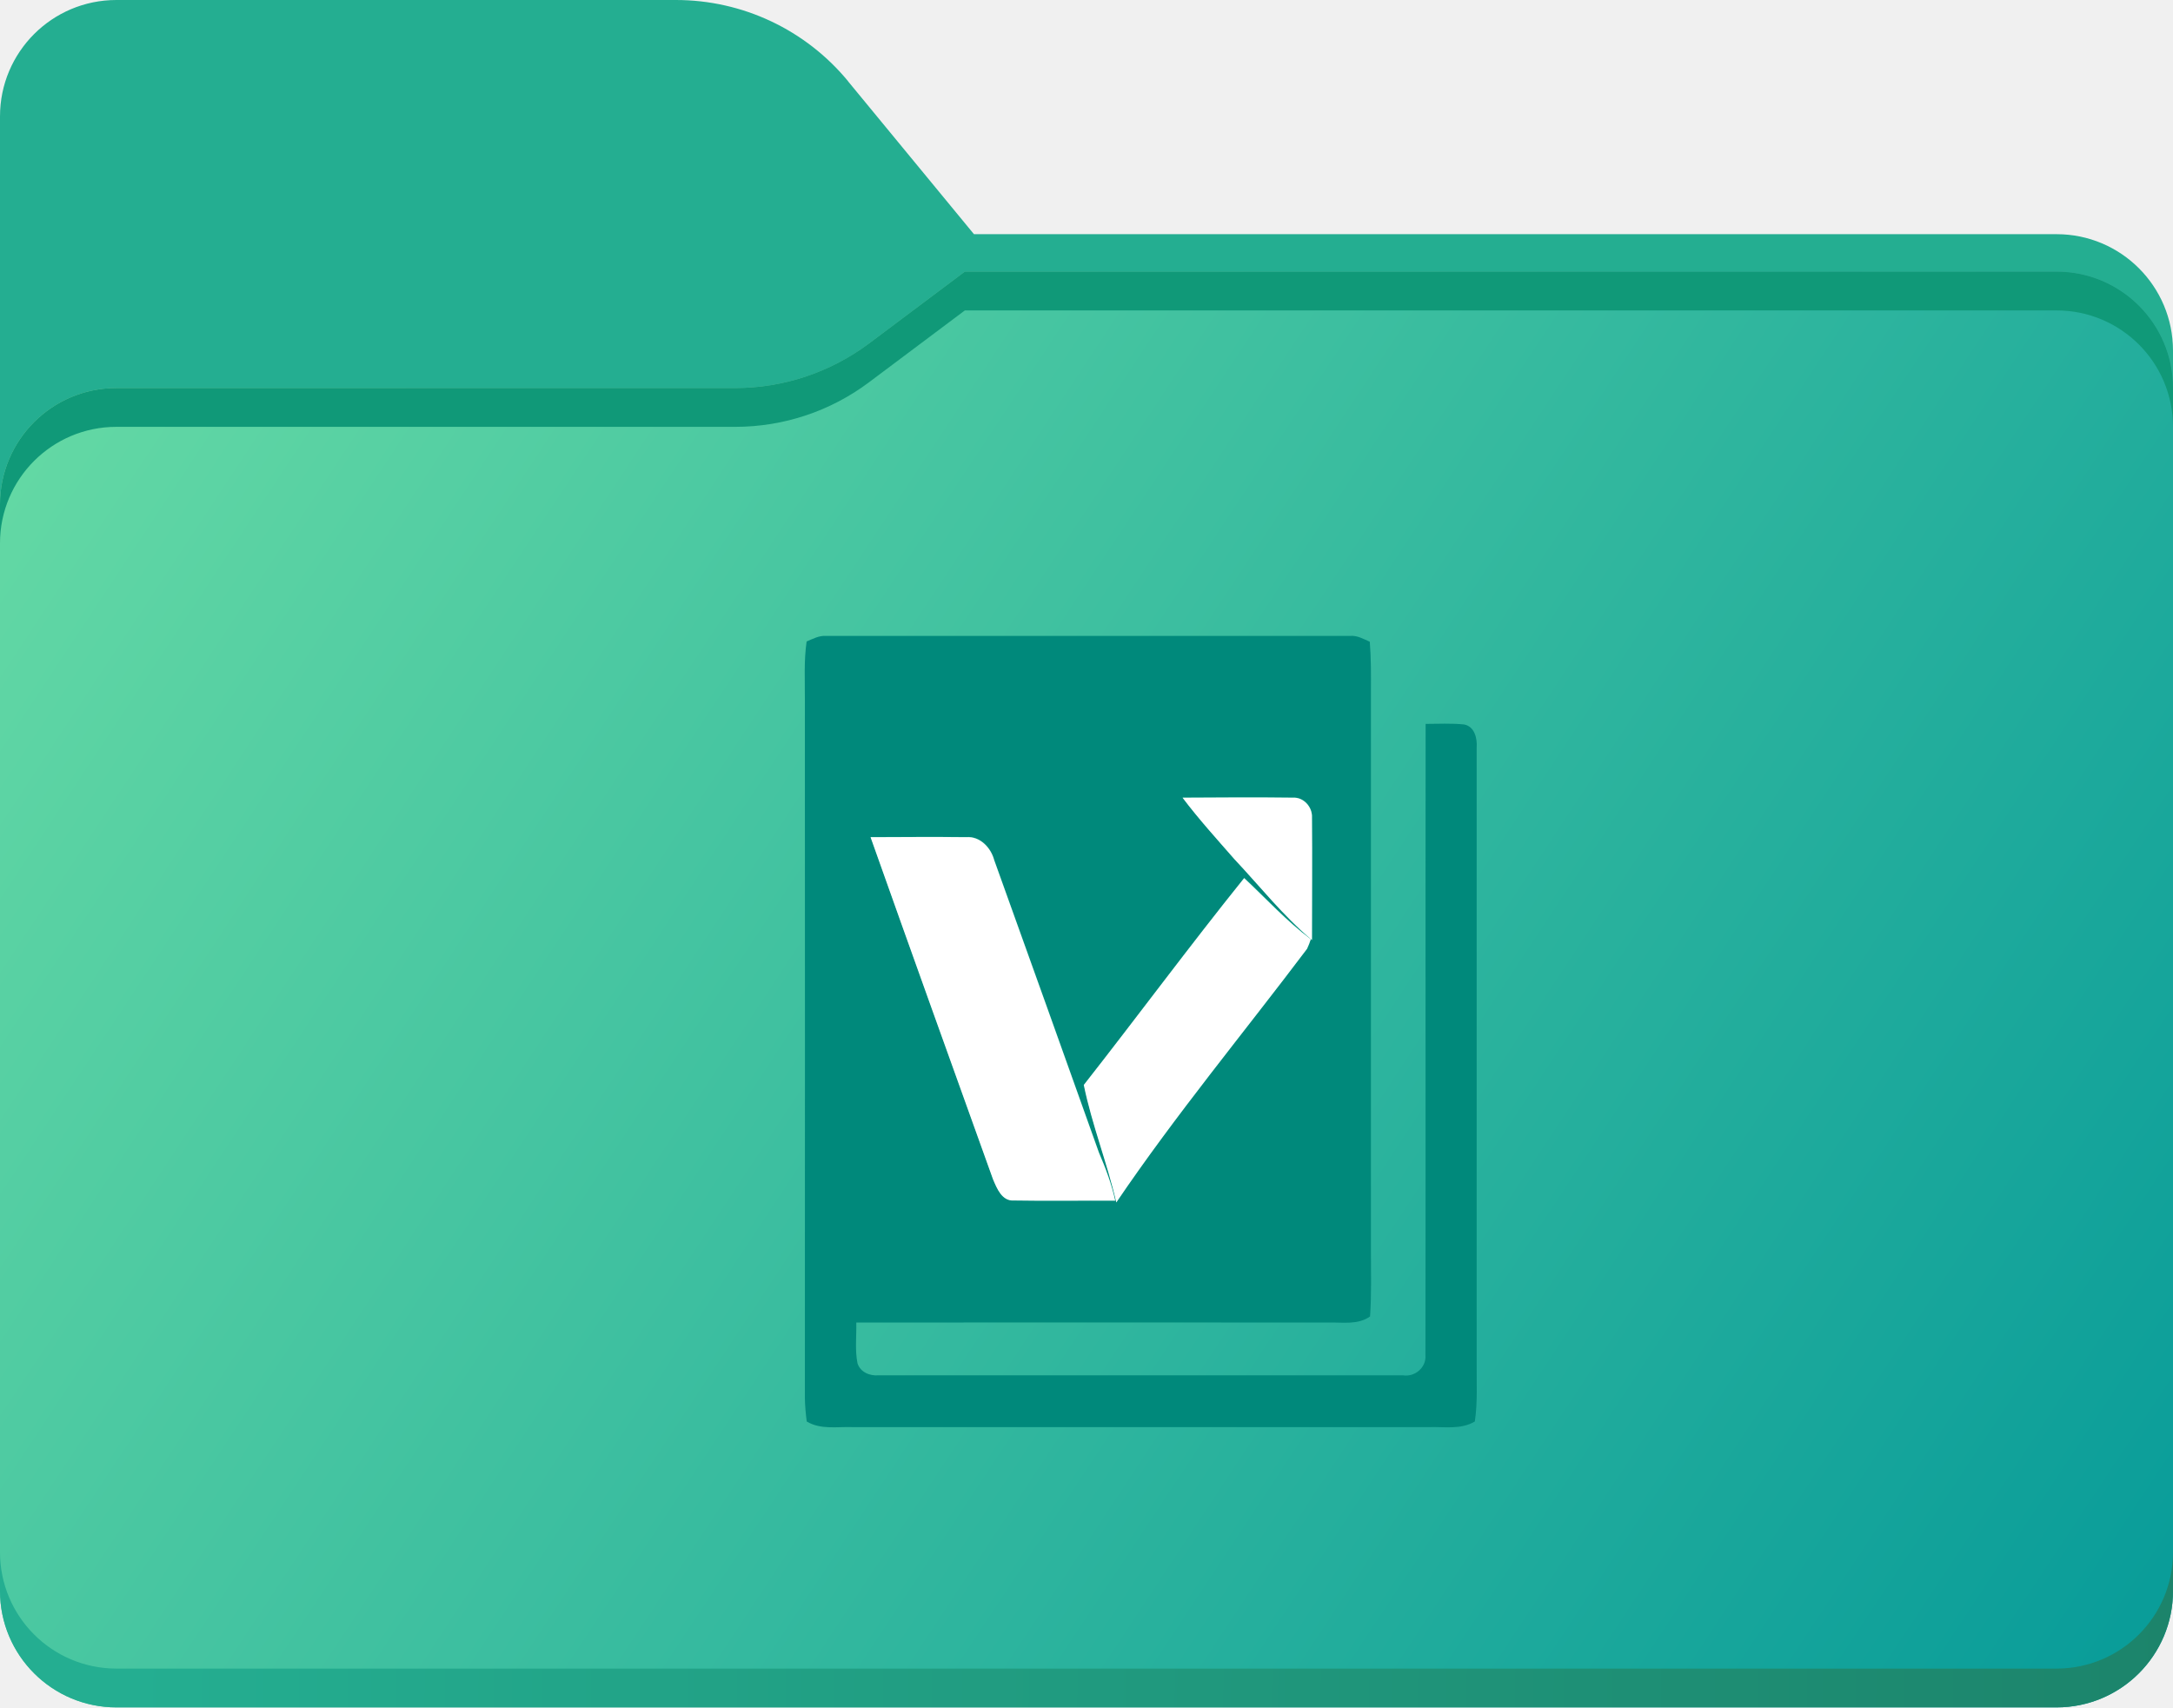
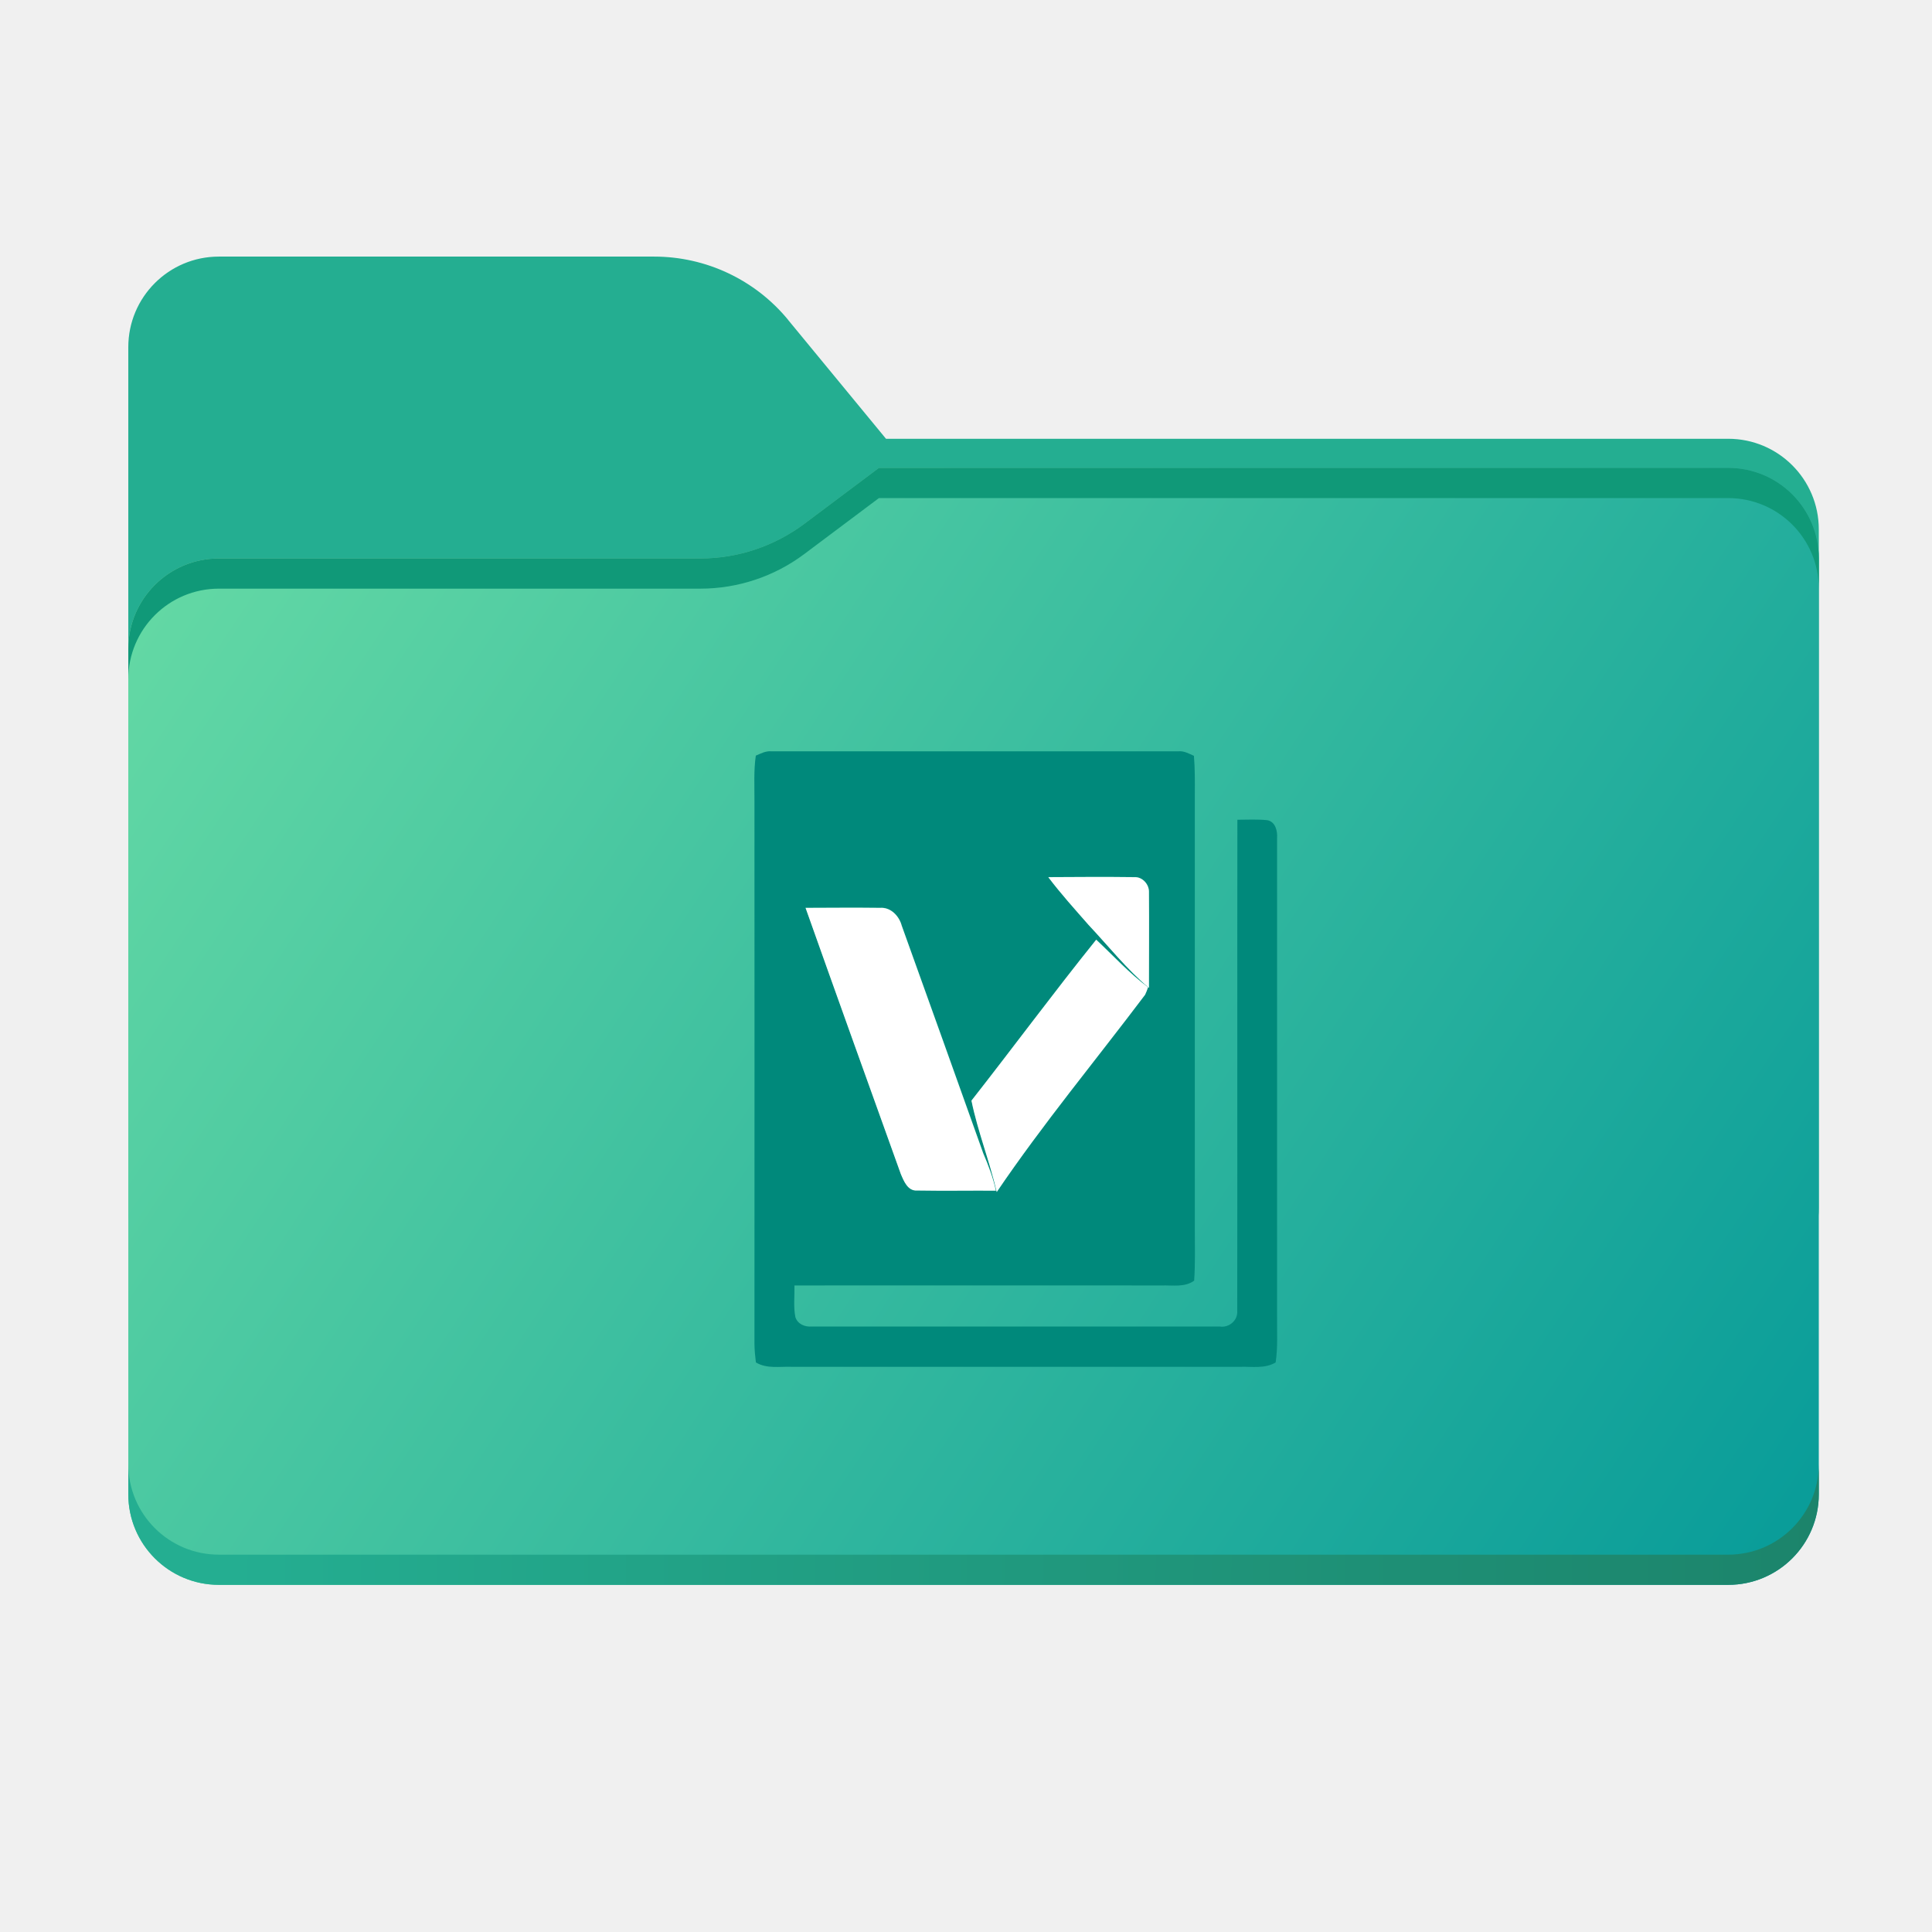
- <svg xmlns="http://www.w3.org/2000/svg" id="Layer_1" data-name="Layer 1" viewBox="0 0 224 176">
+ <svg xmlns="http://www.w3.org/2000/svg" width="256" height="256" viewBox="0 0 256 256">
  <defs>
    <style>
      .cls-1 {
        fill: #fff;
      }

      .cls-2 {
        fill: #00897b;
      }

      .cls-3 {
        fill: url(#_未命名的渐变_15);
      }

      .cls-3, .cls-4, .cls-5, .cls-6, .cls-7, .cls-8 {
        fill-rule: evenodd;
      }

      .cls-4 {
        fill: url(#linear-gradient);
      }

      .cls-5 {
        fill: #24ae91;
      }

      .cls-9 {
        fill: none;
        mask: url(#mask);
      }

      .cls-6 {
        fill: url(#_未命名的渐变_8);
      }

      .cls-7 {
        fill: #a6a1a1;
      }

      .cls-8 {
        fill: #109978;
      }
    </style>
    <linearGradient id="linear-gradient" x1="15.58" y1="205.55" x2="196.35" y2="24.41" gradientTransform="translate(0 190) scale(1 -1)" gradientUnits="userSpaceOnUse">
      <stop offset="0" stop-color="#05815d" />
      <stop offset="1" stop-color="#0c575f" />
    </linearGradient>
    <mask id="mask" x="0" y="0" width="224" height="138" maskUnits="userSpaceOnUse">
      <g id="mask0_501_11930" data-name="mask0 501 11930">
        <path class="cls-4" d="m87.43,8.38c-4.37-5.31-10.88-8.38-17.75-8.38H12C5.37,0,0,5.37,0,12v114c0,6.63,5.37,12,12,12h200c6.63,0,12-5.37,12-12V36.14c0-6.63-5.37-12-12-12h-111.6l-12.98-15.76Z" />
      </g>
    </mask>
    <linearGradient id="_未命名的渐变_15" data-name="未命名的渐变 15" x1="0" y1="162" x2="224" y2="14" gradientTransform="translate(0 190) scale(1 -1)" gradientUnits="userSpaceOnUse">
      <stop offset="0" stop-color="#67dba5" />
      <stop offset="1" stop-color="#079b99" />
    </linearGradient>
    <linearGradient id="_未命名的渐变_8" data-name="未命名的渐变 8" x1="-.07" y1="23.32" x2="223.94" y2="20.82" gradientTransform="translate(0 190) scale(1 -1)" gradientUnits="userSpaceOnUse">
      <stop offset=".06" stop-color="#24ae91" />
      <stop offset="1" stop-color="#1c846b" />
    </linearGradient>
  </defs>
-   <path class="cls-5" d="m87.43,8.38c-4.37-5.31-10.88-8.38-17.75-8.38H12C5.37,0,0,5.37,0,12v114c0,6.63,5.37,12,12,12h200c6.63,0,12-5.37,12-12V36.14c0-6.63-5.37-12-12-12h-111.6l-12.98-15.76Z" />
-   <g class="cls-9">
-     <path class="cls-7" d="m75.79,40c4.98,0,9.82-1.61,13.8-4.6l9.87-7.4h112.54c6.63,0,12,5.37,12,12v86c0,6.63-5.37,12-12,12H12c-6.63,0-12-5.37-12-12V52c0-6.63,5.37-12,12-12h63.79Z" />
-   </g>
-   <path class="cls-3" d="m75.79,40c4.98,0,9.82-1.61,13.8-4.6l9.87-7.4h112.54c6.63,0,12,5.37,12,12v124c0,6.63-5.37,12-12,12H12c-6.63,0-12-5.37-12-12V52c0-6.63,5.37-12,12-12h63.79Z" />
-   <path class="cls-6" d="m0,160v4c0,6.63,5.37,12,12,12h200c6.63,0,12-5.37,12-12v-4c0,6.63-5.37,12-12,12H12c-6.63,0-12-5.37-12-12Z" />
-   <path class="cls-8" d="m89.59,35.4c-3.98,2.98-8.82,4.6-13.8,4.6H12c-6.63,0-12,5.37-12,12v4c0-6.63,5.37-12,12-12h63.79c4.98,0,9.82-1.61,13.8-4.6l9.87-7.4h112.54c6.63,0,12,5.37,12,12v-4c0-6.63-5.37-12-12-12h-112.54l-9.87,7.4Z" />
-   <g>
-     <g id="_00897bff" data-name="#00897bff">
-       <path class="cls-2" d="m83.14,66.13c.64-.27,1.29-.63,2.02-.58,18.01,0,36.02,0,54.03,0,.73-.06,1.36.32,2.01.6.14,1.69.13,3.38.12,5.08,0,19.2,0,38.4,0,57.6,0,2.29.07,4.58-.09,6.87-1.26.9-2.84.59-4.28.63-16.23,0-32.45-.02-48.68,0,.03,1.4-.15,2.81.12,4.19.29.93,1.27,1.33,2.18,1.25,18.02,0,36.04,0,54.05,0,1.23.2,2.42-.81,2.32-2.07.03-21.69-.01-43.39.02-65.08,1.32,0,2.66-.08,3.97.06,1.08.21,1.36,1.44,1.29,2.38,0,21.15,0,42.3,0,63.44-.02,2.01.11,4.03-.19,6.03-1.44.86-3.15.53-4.73.58-19.79,0-39.59,0-59.38,0-1.6-.06-3.31.29-4.76-.58-.1-.81-.18-1.62-.19-2.43.02-23.99,0-47.98,0-71.98.01-2-.11-4.01.18-6m38.77,16.1c1.66,2.21,3.52,4.25,5.33,6.32,2.63,2.81,5.04,5.86,8,8.34,0-4.21.03-8.42,0-12.63.05-1.07-.86-2.11-1.96-2.04-3.79-.05-7.58-.02-11.36,0m-32.18,4.07c4.18,11.76,8.41,23.51,12.62,35.26.4.94.92,2.28,2.16,2.19,3.47.06,6.96,0,10.44.02-.37-1.71-.99-3.35-1.68-4.95-3.59-10.06-7.18-20.12-10.8-30.16-.34-1.28-1.46-2.47-2.87-2.36-3.29-.03-6.58,0-9.87,0m21.99,25.53c.84,4.12,2.41,8.02,3.35,12.11,6.12-9.03,13.1-17.43,19.66-26.14.15-.32.28-.65.39-.99-2.5-1.86-4.6-4.18-6.87-6.3-5.64,7-10.98,14.24-16.52,21.31Z" />
+   <g transform="translate(17, 34)">
+     <path class="cls-5" d="m87.43,8.38c-4.37-5.31-10.88-8.38-17.75-8.38H12C5.37,0,0,5.37,0,12v114c0,6.63,5.37,12,12,12h200c6.63,0,12-5.37,12-12V36.14c0-6.63-5.37-12-12-12h-111.6l-12.98-15.76Z" />
+     <g class="cls-9">
+       <path class="cls-7" d="m75.79,40c4.98,0,9.82-1.61,13.8-4.6l9.87-7.4h112.54c6.63,0,12,5.37,12,12v86c0,6.63-5.37,12-12,12H12c-6.63,0-12-5.37-12-12V52c0-6.63,5.37-12,12-12h63.79Z" />
    </g>
-     <g id="_ffffffff" data-name="#ffffffff">
-       <path class="cls-1" d="m121.92,82.23c3.78-.02,7.57-.05,11.36,0,1.1-.07,2.02.97,1.96,2.04.04,4.21,0,8.42,0,12.63-2.96-2.48-5.36-5.54-8-8.34-1.81-2.07-3.67-4.12-5.33-6.32Z" />
-       <path class="cls-1" d="m89.74,86.3c3.29-.01,6.58-.04,9.87,0,1.41-.11,2.53,1.08,2.87,2.36,3.62,10.05,7.21,20.11,10.8,30.16.69,1.6,1.31,3.24,1.68,4.95-3.48-.02-6.96.04-10.44-.02-1.24.09-1.76-1.25-2.16-2.19-4.22-11.75-8.45-23.5-12.62-35.26Z" />
-       <path class="cls-1" d="m111.73,111.83c5.55-7.07,10.89-14.31,16.52-21.31,2.27,2.12,4.37,4.44,6.87,6.3-.11.34-.24.67-.39.99-6.56,8.7-13.54,17.11-19.66,26.14-.94-4.09-2.51-8-3.35-12.11Z" />
+     <path class="cls-3" d="m75.79,40c4.98,0,9.82-1.61,13.8-4.6l9.87-7.4h112.54c6.63,0,12,5.37,12,12v124c0,6.63-5.37,12-12,12H12c-6.63,0-12-5.37-12-12V52c0-6.63,5.37-12,12-12h63.79Z" />
+     <path class="cls-6" d="m0,160v4c0,6.63,5.37,12,12,12h200c6.63,0,12-5.37,12-12v-4c0,6.63-5.37,12-12,12H12c-6.63,0-12-5.37-12-12Z" />
+     <path class="cls-8" d="m89.59,35.4c-3.98,2.98-8.82,4.6-13.8,4.6H12c-6.63,0-12,5.37-12,12v4c0-6.63,5.37-12,12-12h63.79c4.98,0,9.82-1.61,13.8-4.6l9.87-7.4h112.54c6.63,0,12,5.37,12,12v-4c0-6.63-5.37-12-12-12h-112.54l-9.87,7.4Z" />
+     <g>
+       <g id="_00897bff" data-name="#00897bff">
+         <path class="cls-2" d="m83.14,66.13c.64-.27,1.29-.63,2.02-.58,18.01,0,36.02,0,54.03,0,.73-.06,1.36.32,2.01.6.14,1.69.13,3.38.12,5.08,0,19.2,0,38.4,0,57.6,0,2.29.07,4.58-.09,6.87-1.26.9-2.84.59-4.28.63-16.23,0-32.45-.02-48.68,0,.03,1.4-.15,2.81.12,4.19.29.93,1.27,1.33,2.18,1.25,18.02,0,36.04,0,54.05,0,1.23.2,2.42-.81,2.32-2.07.03-21.69-.01-43.39.02-65.08,1.32,0,2.66-.08,3.97.06,1.08.21,1.36,1.44,1.29,2.38,0,21.15,0,42.3,0,63.44-.02,2.01.11,4.03-.19,6.03-1.44.86-3.15.53-4.73.58-19.79,0-39.59,0-59.38,0-1.6-.06-3.31.29-4.76-.58-.1-.81-.18-1.62-.19-2.43.02-23.99,0-47.98,0-71.98.01-2-.11-4.01.18-6m38.77,16.1c1.66,2.21,3.52,4.25,5.33,6.32,2.63,2.81,5.04,5.86,8,8.34,0-4.21.03-8.42,0-12.63.05-1.07-.86-2.11-1.96-2.04-3.79-.05-7.58-.02-11.36,0m-32.18,4.07c4.18,11.76,8.41,23.51,12.62,35.26.4.94.92,2.28,2.16,2.19,3.47.06,6.96,0,10.44.02-.37-1.71-.99-3.35-1.68-4.95-3.59-10.06-7.18-20.12-10.8-30.16-.34-1.28-1.46-2.47-2.87-2.36-3.29-.03-6.58,0-9.87,0m21.99,25.53c.84,4.12,2.41,8.02,3.35,12.11,6.12-9.03,13.1-17.43,19.66-26.14.15-.32.28-.65.39-.99-2.5-1.86-4.6-4.18-6.87-6.3-5.64,7-10.98,14.24-16.52,21.31Z" />
+       </g>
+       <g id="_ffffffff" data-name="#ffffffff">
+         <path class="cls-1" d="m121.92,82.23c3.78-.02,7.57-.05,11.36,0,1.1-.07,2.02.97,1.96,2.04.04,4.21,0,8.42,0,12.63-2.96-2.48-5.36-5.54-8-8.34-1.81-2.07-3.67-4.12-5.33-6.32Z" />
+         <path class="cls-1" d="m89.74,86.3c3.29-.01,6.58-.04,9.87,0,1.41-.11,2.53,1.08,2.87,2.36,3.62,10.05,7.21,20.11,10.8,30.16.69,1.6,1.31,3.24,1.68,4.95-3.48-.02-6.96.04-10.44-.02-1.24.09-1.76-1.25-2.16-2.19-4.22-11.75-8.45-23.5-12.62-35.26Z" />
+         <path class="cls-1" d="m111.73,111.83c5.55-7.07,10.89-14.31,16.52-21.31,2.27,2.12,4.37,4.44,6.87,6.3-.11.34-.24.67-.39.99-6.56,8.7-13.54,17.11-19.66,26.14-.94-4.09-2.51-8-3.35-12.11Z" />
+       </g>
    </g>
  </g>
</svg>
